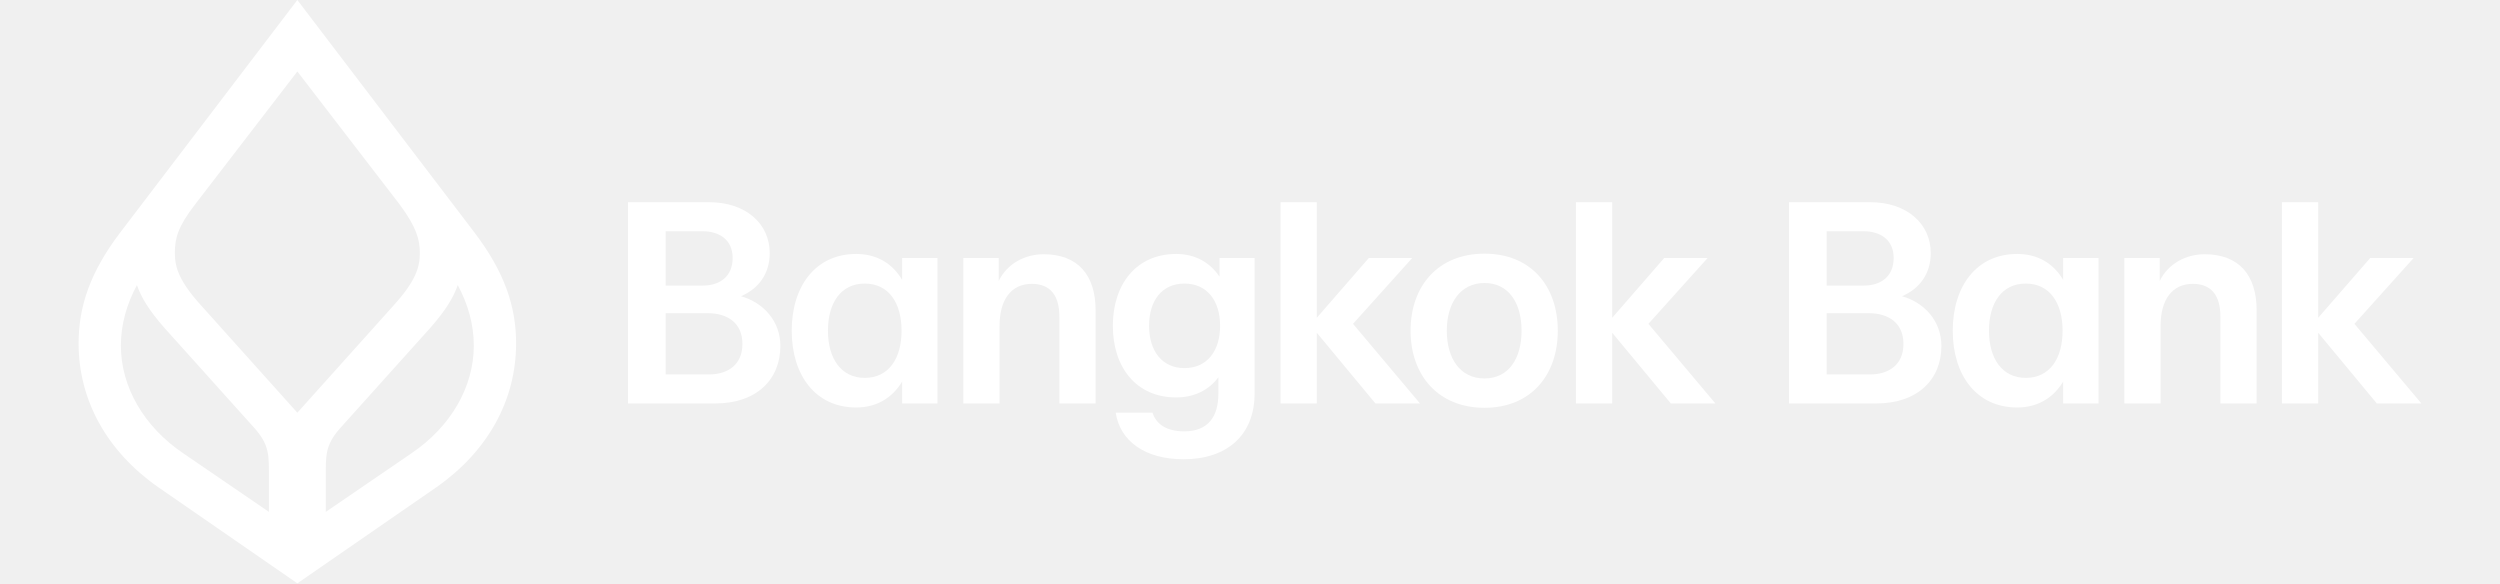
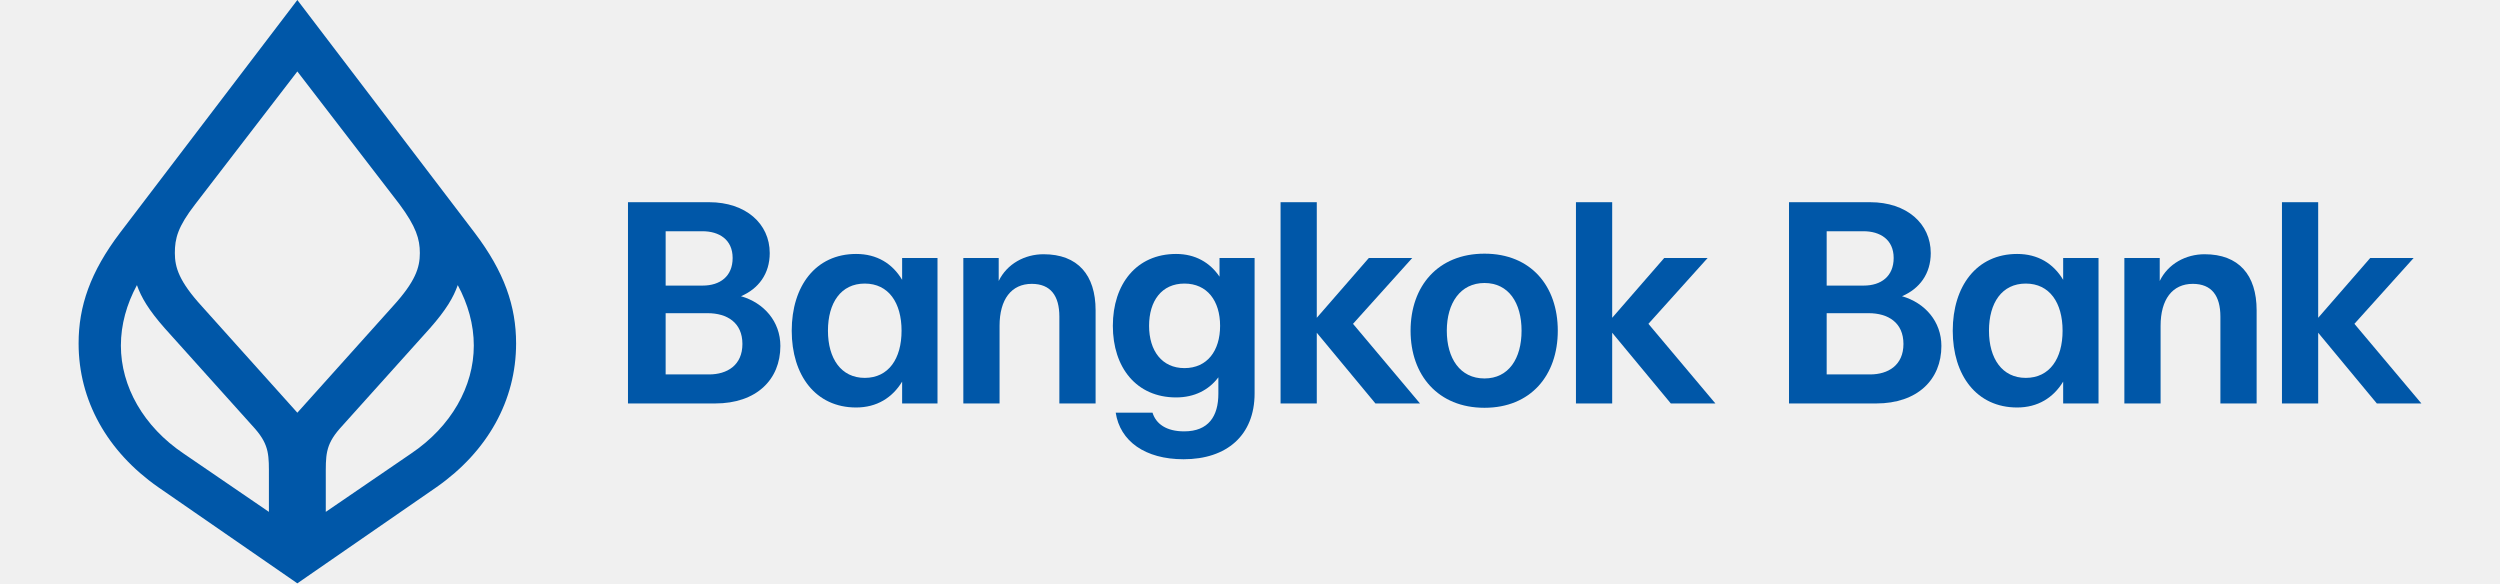
<svg xmlns="http://www.w3.org/2000/svg" id="Layer_1" viewBox="0 0 4016.24 1000" width="180" height="42">
  <defs>
-     <style>.cls-1{fill:#fff;}</style>
+     <style>.cls-1{fill:#0057A8;}</style>
  </defs>
  <g>
-     <path fill="#fff" d=" m941.8,346.63h139c63.09,0,104,36.97,104,87.24,0,35.49-19.22,61.12-49.29,73.93,39.43,11.34,67.53,43.38,67.53,85.27,0,57.67-40.91,98.58-111.89,98.58h-149.35v-345.03Zm128.16,142.94c29.57,0,51.26-15.77,51.26-47.32s-23.17-45.84-51.75-45.84h-63.09v93.16h63.58Zm10.84,152.31c31.05,0,57.18-15.77,57.18-52.25s-26.12-52.74-59.64-52.74h-71.97v104.99h74.43Z" />
-     <path fill="#fff" d=" m1222.5,566.96c0-76.4,40.91-131.61,110.41-131.61,35.49,0,62.1,16.27,78.86,44.36v-37.46h60.63v249.41h-60.63v-37.46c-16.76,27.6-43.38,44.36-78.86,44.36-69.5,0-110.41-55.21-110.41-131.61Zm125.2,80.84c40.91,0,63.09-33.02,63.09-80.84s-22.18-80.84-63.09-80.84-63.09,33.02-63.09,80.84,22.67,80.84,63.09,80.84Z" />
-     <path fill="#fff" d=" m1516.7,442.25h60.63v39.43c14.29-29.57,44.85-45.84,76.89-45.84,58.66,0,89.21,35.49,89.21,96.12v159.7h-62.11v-148.86c0-35.49-14.79-56.19-47.32-56.19-35,0-55.21,26.62-55.21,71.96v133.09h-62.1v-249.41Z" />
-     <path fill="#fff" d=" m1777.93,707.44h63.09c5.92,19.22,23.66,32.04,54.22,32.04,41.9,0,58.66-26.12,58.66-64.57v-28.1c-16.27,21.69-40.91,34.5-72.46,34.5-68.02,0-108.44-51.26-108.44-122.73s40.42-123.23,108.44-123.23c33.03,0,58.16,14.79,74.43,38.94v-32.04h60.13v232.16c0,71.96-47.81,112.88-121.75,112.88-66.05,0-108.93-31.05-116.33-79.85Zm117.81-76.4c38.94,0,61.12-29.57,61.12-72.46s-22.18-72.46-61.12-72.46-60.63,29.57-60.63,72.46,22.18,72.46,60.63,72.46Z" />
-     <path fill="#fff" d=" m2122.61,570.41v121.26h-62.1v-345.03h62.1v198.15l89.22-102.53h74.43l-101.54,112.88,114.85,136.54h-76.4l-100.55-121.26Z" />
-     <path fill="#fff" d=" m2283.39,566.96c0-76.4,46.83-132.1,126.68-132.1s125.69,55.7,125.69,132.1-46.33,132.1-125.69,132.1-126.68-55.7-126.68-132.1Zm126.68,81.82c41.4,0,63.58-34.01,63.58-81.82s-22.18-81.82-63.58-81.82-64.57,34.5-64.57,81.82,22.68,81.82,64.57,81.82Z" />
-     <path fill="#fff" d=" m2629.01,570.41v121.26h-62.11v-345.03h62.11v198.15l89.21-102.53h74.43l-101.54,112.88,114.85,136.54h-76.4l-100.55-121.26Z" />
-     <path fill="#fff" d=" m2932.13,346.63h139c63.09,0,104,36.97,104,87.24,0,35.49-19.22,61.12-49.29,73.93,39.43,11.34,67.53,43.38,67.53,85.27,0,57.67-40.91,98.58-111.89,98.58h-149.35v-345.03Zm128.16,142.94c29.57,0,51.26-15.77,51.26-47.32s-23.17-45.84-51.76-45.84h-63.09v93.16h63.59Zm10.85,152.31c31.05,0,57.18-15.77,57.18-52.25s-26.12-52.74-59.64-52.74h-71.97v104.99h74.43Z" />
-     <path fill="#fff" d=" m3212.83,566.96c0-76.4,40.91-131.61,110.41-131.61,35.49,0,62.11,16.27,78.87,44.36v-37.46h60.63v249.41h-60.63v-37.46c-16.76,27.6-43.38,44.36-78.87,44.36-69.5,0-110.41-55.21-110.41-131.61Zm125.2,80.84c40.91,0,63.09-33.02,63.09-80.84s-22.18-80.84-63.09-80.84-63.09,33.02-63.09,80.84,22.68,80.84,63.09,80.84Z" />
-     <path fill="#fff" d=" m3507.03,442.25h60.63v39.43c14.29-29.57,44.86-45.84,76.89-45.84,58.66,0,89.22,35.49,89.22,96.12v159.7h-62.11v-148.86c0-35.49-14.79-56.19-47.32-56.19-35,0-55.2,26.62-55.2,71.96v133.09h-62.11v-249.41Z" />
-     <path fill="#fff" d=" m3839.29,570.41v121.26h-62.1v-345.03h62.1v198.15l89.22-102.53h74.43l-101.54,112.88,114.85,136.54h-76.4l-100.55-121.26Z" />
+     <path fill="#0057A8" d=" m941.8,346.63h139c63.09,0,104,36.97,104,87.24,0,35.49-19.22,61.12-49.29,73.93,39.43,11.34,67.53,43.38,67.53,85.27,0,57.67-40.91,98.58-111.89,98.58h-149.35v-345.03Zm128.16,142.94c29.57,0,51.26-15.77,51.26-47.32s-23.17-45.84-51.75-45.84h-63.09v93.16h63.58Zm10.84,152.31c31.05,0,57.18-15.77,57.18-52.25s-26.12-52.74-59.64-52.74h-71.97v104.99h74.43Z" />
+     <path fill="#0057A8" d=" m1222.5,566.96c0-76.4,40.91-131.61,110.41-131.61,35.49,0,62.1,16.27,78.86,44.36v-37.46h60.63v249.41h-60.63v-37.46c-16.76,27.6-43.38,44.36-78.86,44.36-69.5,0-110.41-55.21-110.41-131.61Zm125.2,80.84c40.91,0,63.09-33.02,63.09-80.84s-22.18-80.84-63.09-80.84-63.09,33.02-63.09,80.84,22.67,80.84,63.09,80.84Z" />
+     <path fill="#0057A8" d=" m1516.7,442.25h60.63v39.43c14.29-29.57,44.85-45.84,76.89-45.84,58.66,0,89.21,35.49,89.21,96.12v159.7h-62.11v-148.86c0-35.49-14.79-56.19-47.32-56.19-35,0-55.21,26.62-55.21,71.96v133.09h-62.1v-249.41Z" />
+     <path fill="#0057A8" d=" m1777.93,707.44h63.09c5.92,19.22,23.66,32.04,54.22,32.04,41.9,0,58.66-26.12,58.66-64.57v-28.1c-16.27,21.69-40.91,34.5-72.46,34.5-68.02,0-108.44-51.26-108.44-122.73s40.42-123.23,108.44-123.23c33.03,0,58.16,14.79,74.43,38.94v-32.04h60.13v232.16c0,71.96-47.81,112.88-121.75,112.88-66.05,0-108.93-31.05-116.33-79.85Zm117.81-76.4c38.94,0,61.12-29.57,61.12-72.46s-22.18-72.46-61.12-72.46-60.63,29.57-60.63,72.46,22.18,72.46,60.63,72.46Z" />
+     <path fill="#0057A8" d=" m2122.61,570.41v121.26h-62.1v-345.03h62.1v198.15l89.22-102.53h74.43l-101.54,112.88,114.85,136.54h-76.4l-100.55-121.26Z" />
+     <path fill="#0057A8" d=" m2283.39,566.96c0-76.4,46.83-132.1,126.68-132.1s125.69,55.7,125.69,132.1-46.33,132.1-125.69,132.1-126.68-55.7-126.68-132.1Zm126.68,81.82c41.4,0,63.58-34.01,63.58-81.82s-22.18-81.82-63.58-81.82-64.57,34.5-64.57,81.82,22.68,81.82,64.57,81.82Z" />
+     <path fill="#0057A8" d=" m2629.01,570.41v121.26h-62.11v-345.03h62.11v198.15l89.21-102.53h74.43l-101.54,112.88,114.85,136.54h-76.4l-100.55-121.26Z" />
+     <path fill="#0057A8" d=" m2932.13,346.63h139c63.09,0,104,36.97,104,87.24,0,35.49-19.22,61.12-49.29,73.93,39.43,11.34,67.53,43.38,67.53,85.27,0,57.67-40.91,98.58-111.89,98.58h-149.35v-345.03Zm128.16,142.94c29.57,0,51.26-15.77,51.26-47.32s-23.17-45.84-51.76-45.84h-63.09v93.16h63.59Zm10.85,152.31c31.05,0,57.18-15.77,57.18-52.25s-26.12-52.74-59.64-52.74h-71.97v104.99h74.43Z" />
+     <path fill="#0057A8" d=" m3212.83,566.96c0-76.4,40.91-131.61,110.41-131.61,35.49,0,62.11,16.27,78.87,44.36v-37.46h60.63v249.41h-60.63v-37.46c-16.76,27.6-43.38,44.36-78.87,44.36-69.5,0-110.41-55.21-110.41-131.61Zm125.2,80.84c40.91,0,63.09-33.02,63.09-80.84s-22.18-80.84-63.09-80.84-63.09,33.02-63.09,80.84,22.68,80.84,63.09,80.84Z" />
+     <path fill="#0057A8" d=" m3507.03,442.25h60.63v39.43c14.29-29.57,44.86-45.84,76.89-45.84,58.66,0,89.22,35.49,89.22,96.12v159.7h-62.11v-148.86c0-35.49-14.79-56.19-47.32-56.19-35,0-55.2,26.62-55.2,71.96v133.09h-62.11v-249.41Z" />
+     <path fill="#0057A8" d=" m3839.29,570.41v121.26h-62.1v-345.03h62.1v198.15l89.22-102.53h74.43l-101.54,112.88,114.85,136.54h-76.4l-100.55-121.26Z" />
  </g>
  <path class="cls-1" d="m678.75,398.75L375,0,71.25,398.75C20,466.25,0,525,0,588.75c0,97.5,48.75,185,136.25,246.25l238.75,165,238.75-165c87.5-61.25,136.25-148.75,136.25-246.25,0-63.75-20-122.5-71.25-190Zm-352.5,420v58.75l-146.25-100c-68.75-46.25-107.5-115-107.5-185,0-36.25,10-71.25,27.5-103.75,7.5,21.25,20,42.5,47.5,73.75l155,172.5c25,28.75,23.75,46.25,23.75,83.75Zm-115-293.75c-38.75-42.5-46.25-66.25-46.25-91.25s5-45,35-83.75l175-227.5,175,227.5c28.75,38.75,35,60,35,83.75,0,25-7.5,48.75-46.25,91.25l-163.75,182.5-163.75-182.5Zm358.75,252.5l-146.25,100v-58.75c0-37.5-1.25-55,23.75-83.75l155-172.5c27.5-31.25,40-52.5,47.5-73.75,17.5,32.5,27.5,67.5,27.5,103.75,0,70-38.75,138.75-107.5,185Z" />
</svg>
